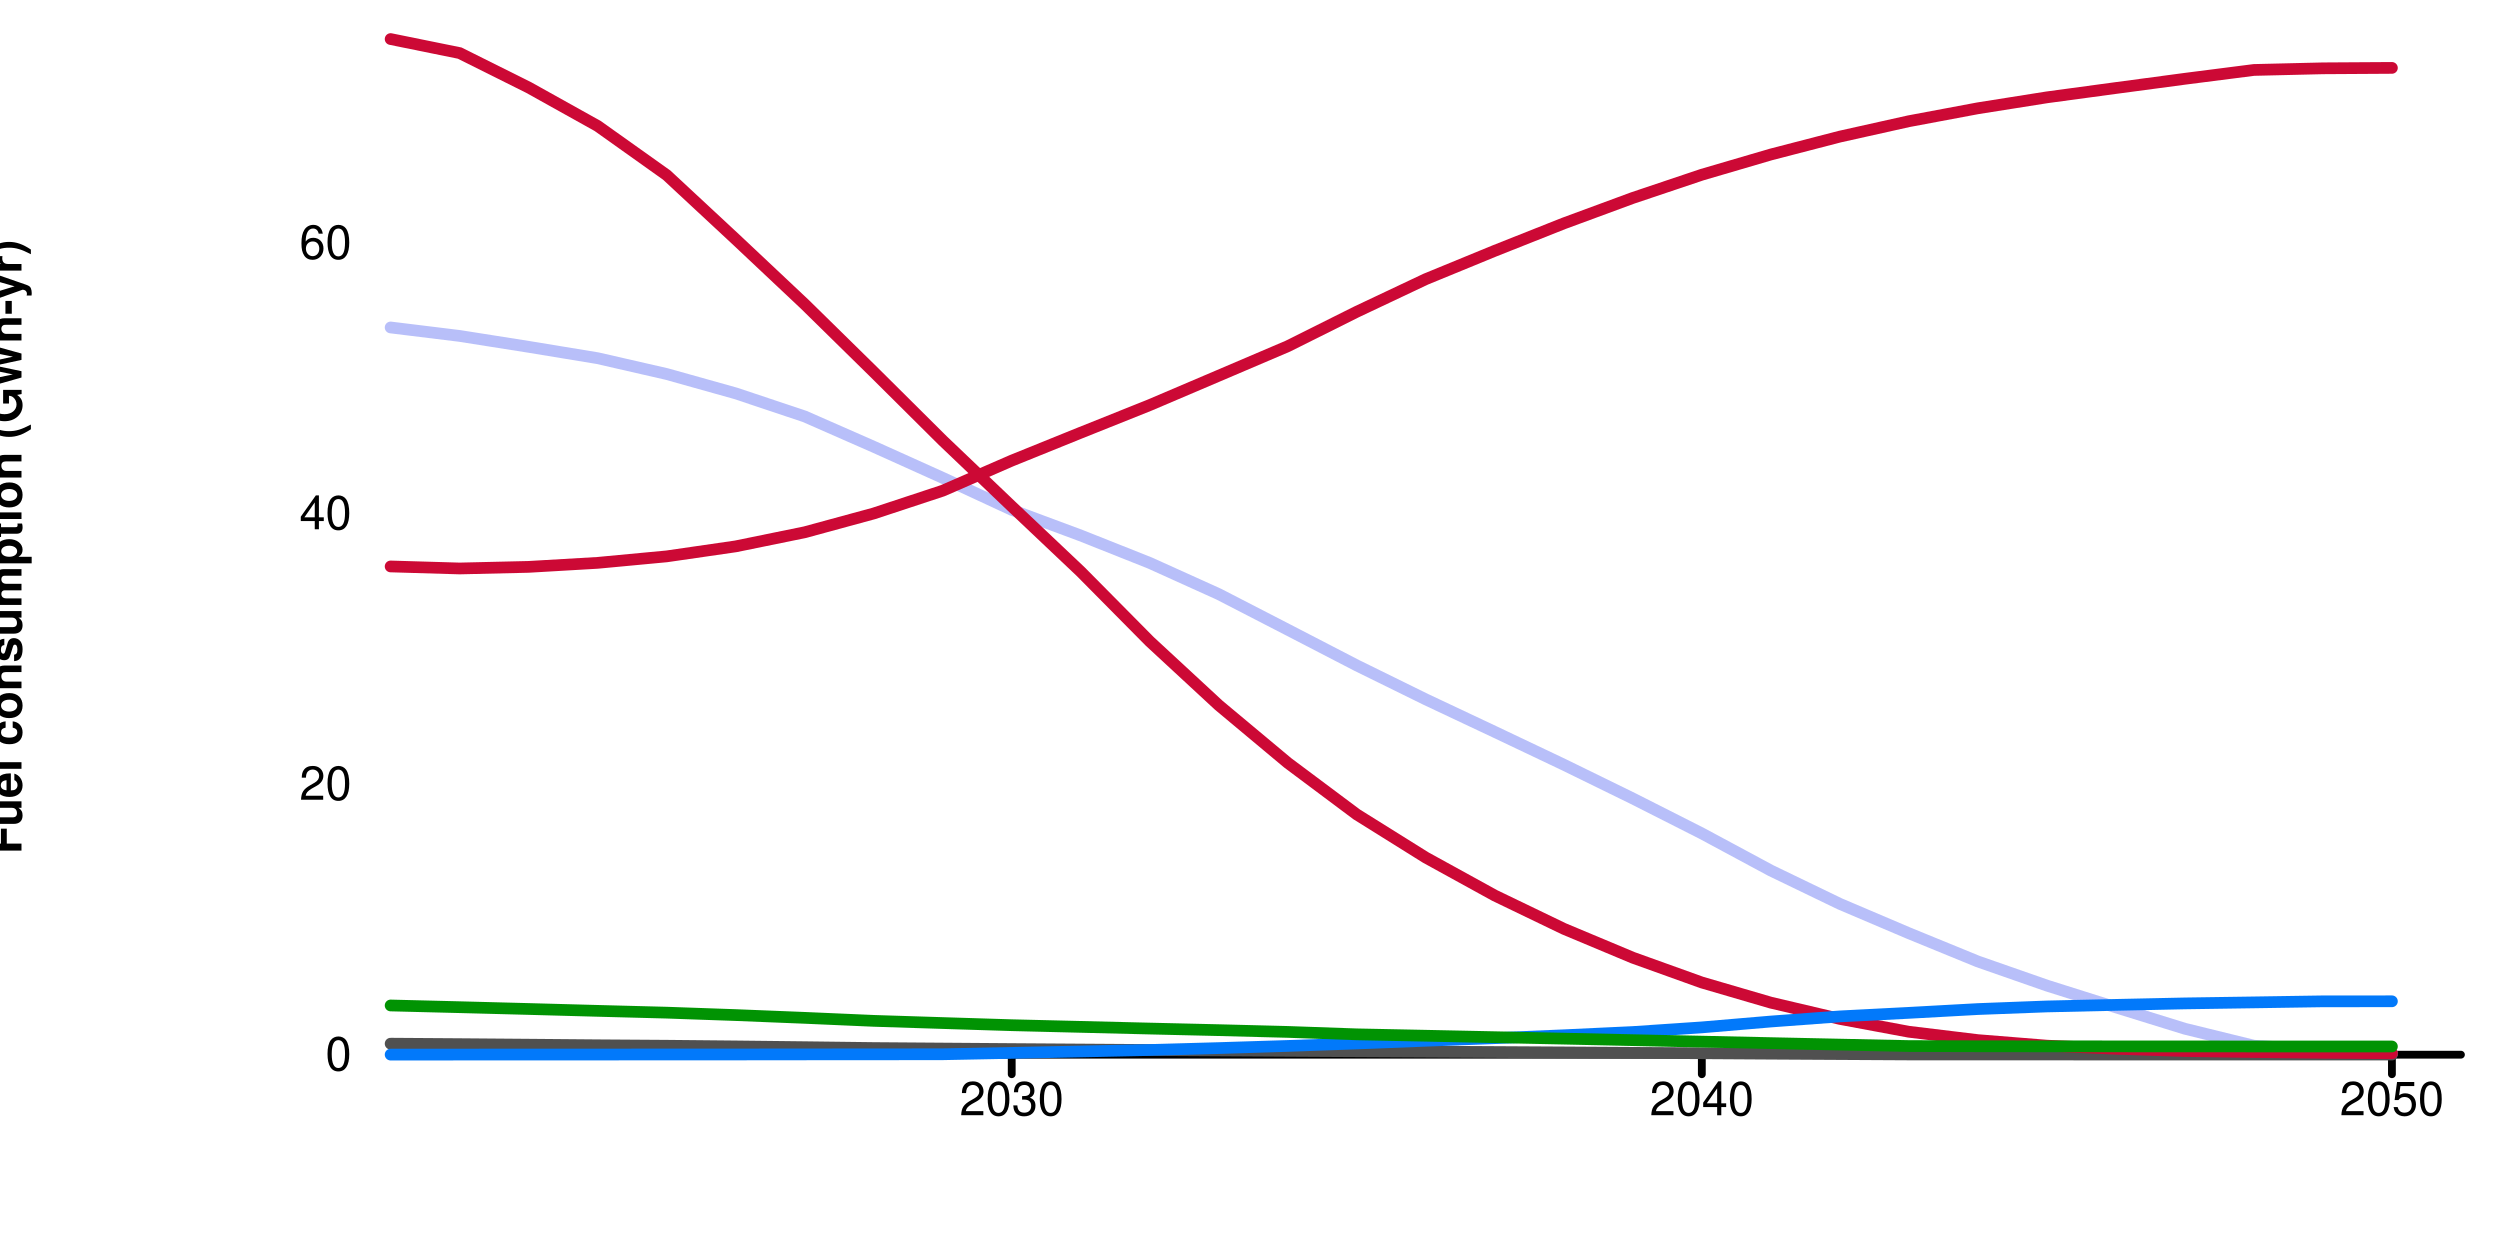
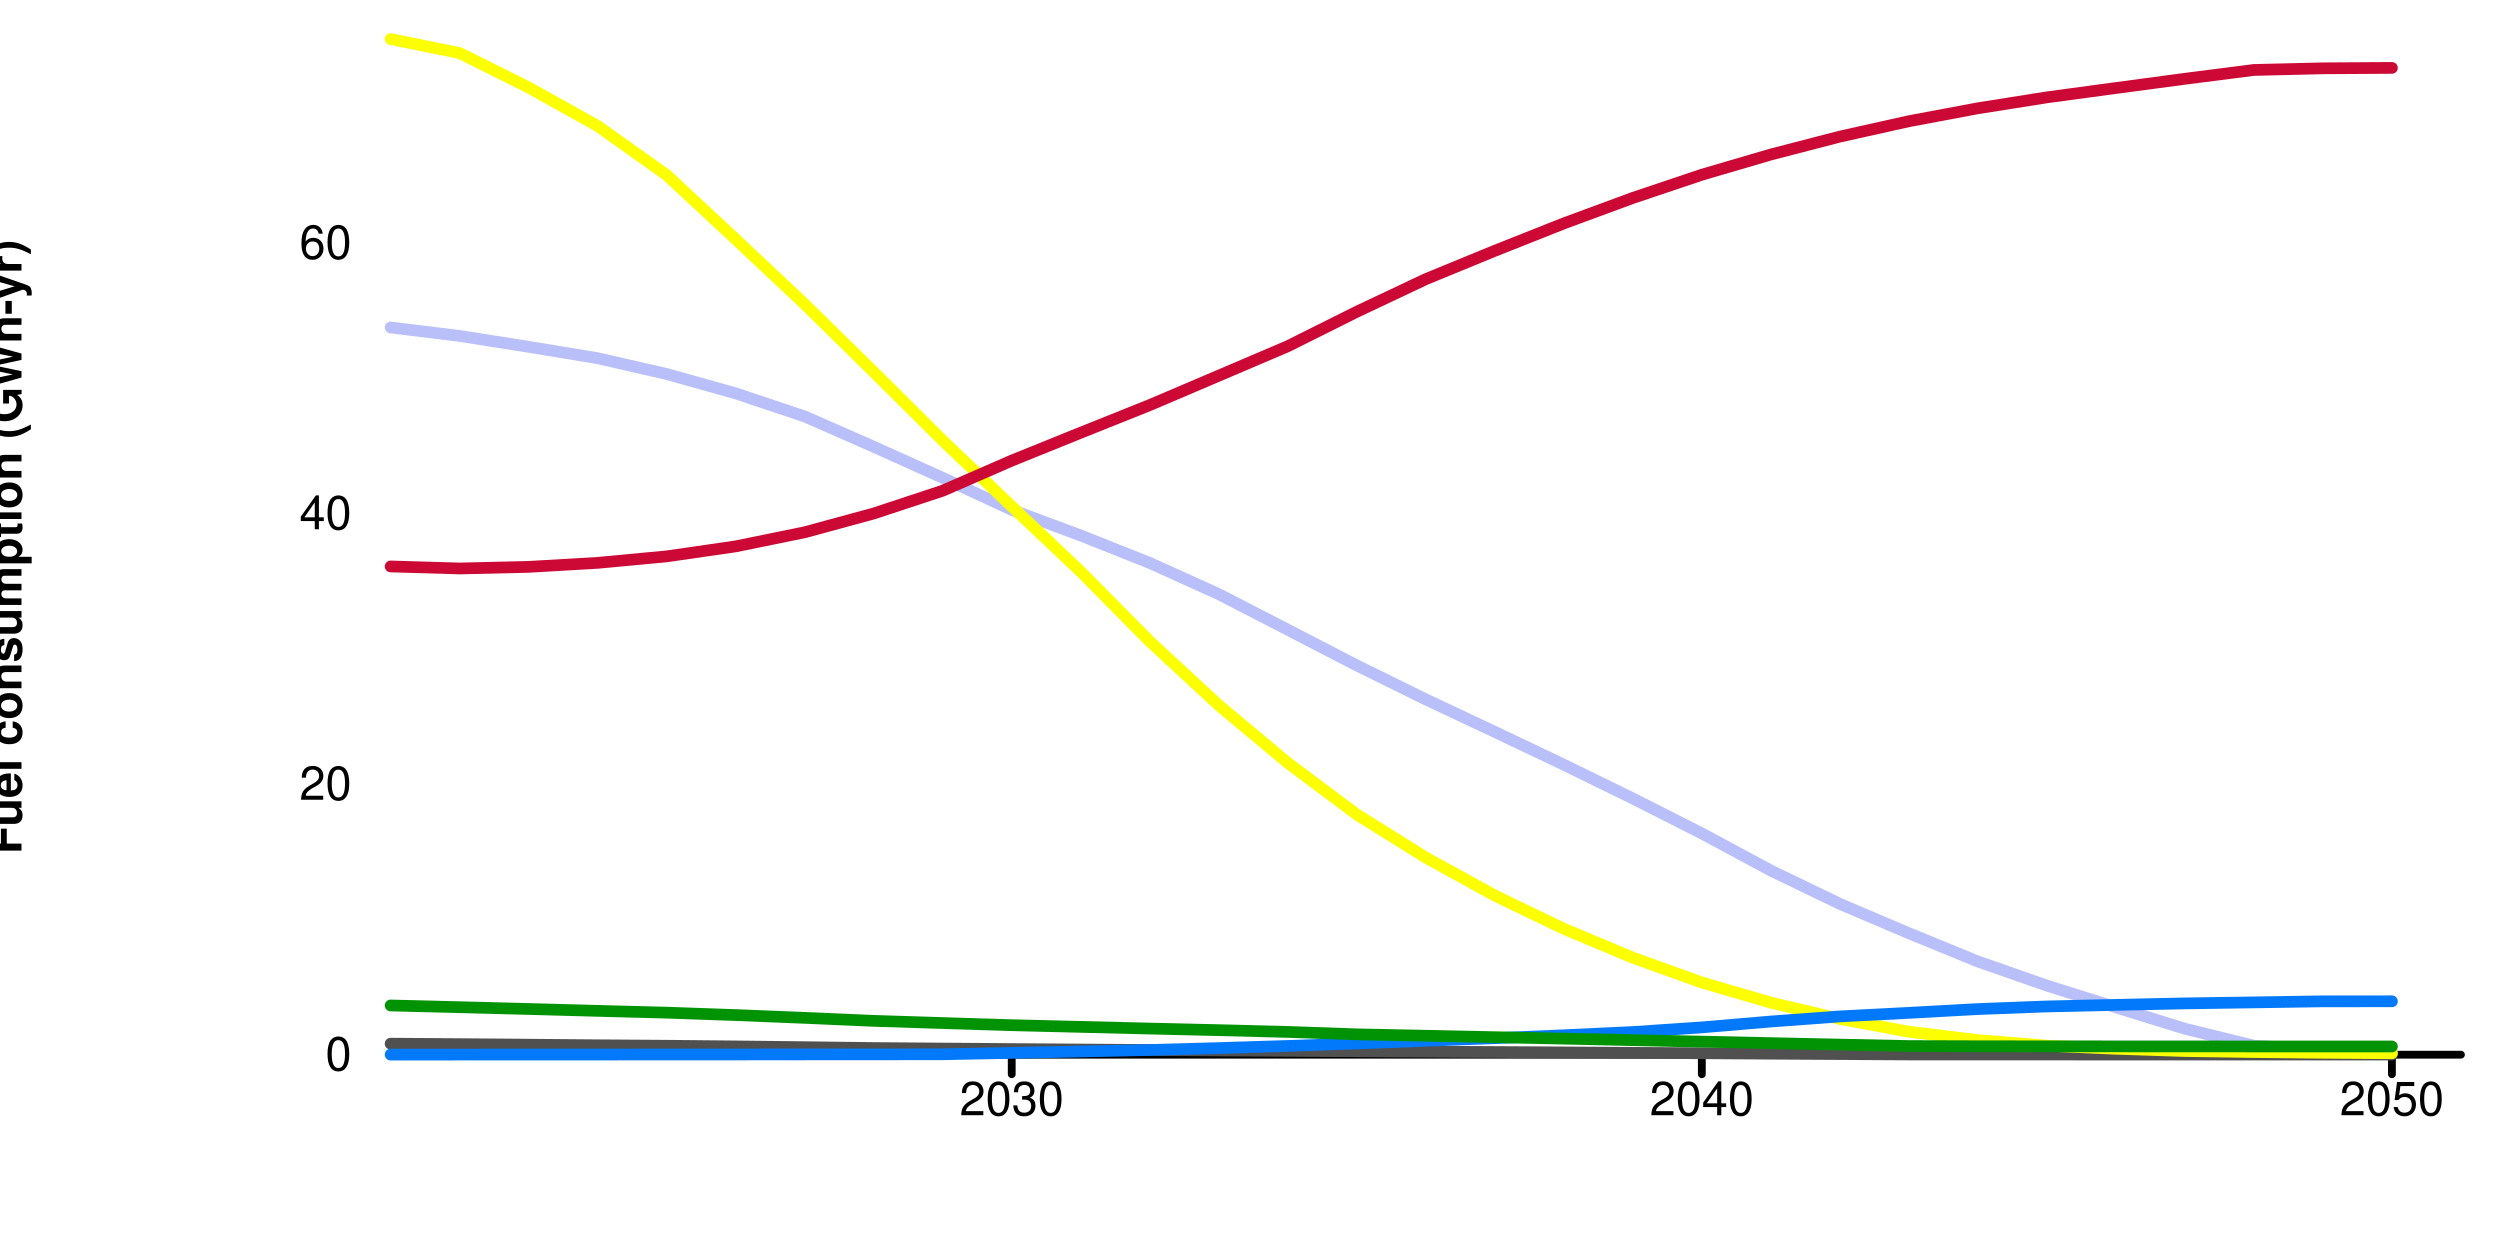
<svg xmlns="http://www.w3.org/2000/svg" width="640" height="320" viewBox="0 0 640 320" style="overflow:display" preserveAspectRatio="xMinYMin meet" overflow="visible">
  <defs>
    <style>
	.data-series path.line { fill-opacity: 0; }
	.data-series path.line.dotted { stroke-dasharray: 12 20 }
	.data-series circle { display: none; }
	.data-series:hover path.line, .data-series.on path.line { stroke-width: 5; }
	.data-series:hover circle, .data-series.on circle { display: inline; }
	.data-series circle:hover, .data-series circle.on { r: 6px!important; fill: black; }
	.grid { font-family: "Helvetica Neue",Helvetica,Arial,"Lucida Grande",sans-serif; }
	.grid line { stroke: rgb(0,0,0); stroke-width: 2; stroke-linecap: round; }
	.grid.grid-x text { text-anchor: middle; dominant-baseline: hanging; transform: translateY(10px); }
	.grid.grid-y text { text-anchor: end; dominant-baseline: middle; transform: translateX(-10px); }
	</style>
  </defs>
  <g class="grid grid-y">
    <line x1="100" y1="270" x2="630" y2="270" data-left="100" />
    <text x="100" y="270" text-anchor="end">0</text>
    <text x="100" y="200.741" text-anchor="end">20</text>
    <text x="100" y="131.483" text-anchor="end">40</text>
    <text x="100" y="62.224" text-anchor="end">60</text>
    <text style="text-anchor:middle;dominant-baseline:hanging;font-weight:bold;transform: translateY(140px) rotate(-90deg);">Fuel consumption (GWh-yr)</text>
  </g>
  <g class="grid grid-x">
    <line class="tick" x1="259" y1="270" x2="259" y2="275" />
    <text x="259" y="270" text-anchor="middle">2030</text>
    <line class="tick" x1="435.667" y1="270" x2="435.667" y2="275" />
    <text x="435.667" y="270" text-anchor="middle">2040</text>
    <line class="tick" x1="612.333" y1="270" x2="612.333" y2="275" />
    <text x="612.333" y="270" text-anchor="middle">2050</text>
    <text style="text-anchor:middle;dominant-baseline:hanging;font-weight:bold;transform: translateY(140px) rotate(-90deg);" />
  </g>
  <g data-scenario="natural-gas" class="data-series">
    <path d="M 100.00,83.83L 117.67,86.00L 135.33,88.79L 153.00,91.70L 170.67,95.75L 188.33,100.70L 206.00,106.61L 223.67,114.37L 241.33,122.33L 259.00,130.52L 276.67,137.09L 294.33,144.11L 312.00,152.10L 329.67,161.21L 347.33,170.35L 365.00,179.04L 382.67,187.37L 400.33,195.76L 418.00,204.41L 435.67,213.36L 453.33,222.86L 471.00,231.39L 488.67,238.91L 506.33,246.14L 524.00,252.31L 541.67,257.89L 559.33,263.36L 577.00,267.70L 594.67,268.79L 612.33,269.71" id="Natural gas" class="line" stroke="#B8BFF9" stroke-width="3" stroke-linecap="round" />
    <circle cx="100.00" cy="83.83" data-y="53.76204925" data-x="2021" r="4" fill="#B8BFF9" />
    <circle cx="117.67" cy="86.00" data-y="53.13282085" data-x="2022" r="4" fill="#B8BFF9" />
    <circle cx="135.33" cy="88.79" data-y="52.32792356" data-x="2023" r="4" fill="#B8BFF9" />
    <circle cx="153.00" cy="91.70" data-y="51.48896951" data-x="2024" r="4" fill="#B8BFF9" />
    <circle cx="170.67" cy="95.75" data-y="50.31887711" data-x="2025" r="4" fill="#B8BFF9" />
    <circle cx="188.33" cy="100.70" data-y="48.88987008" data-x="2026" r="4" fill="#B8BFF9" />
    <circle cx="206.00" cy="106.61" data-y="47.18171055" data-x="2027" r="4" fill="#B8BFF9" />
    <circle cx="223.67" cy="114.37" data-y="44.94243092" data-x="2028" r="4" fill="#B8BFF9" />
    <circle cx="241.33" cy="122.33" data-y="42.64353589" data-x="2029" r="4" fill="#B8BFF9" />
    <circle cx="259.00" cy="130.52" data-y="40.27813412" data-x="2030" r="4" fill="#B8BFF9" />
    <circle cx="276.67" cy="137.09" data-y="38.38003155" data-x="2031" r="4" fill="#B8BFF9" />
    <circle cx="294.33" cy="144.11" data-y="36.35306385" data-x="2032" r="4" fill="#B8BFF9" />
    <circle cx="312.00" cy="152.10" data-y="34.04627562" data-x="2033" r="4" fill="#B8BFF9" />
    <circle cx="329.67" cy="161.21" data-y="31.41597747" data-x="2034" r="4" fill="#B8BFF9" />
    <circle cx="347.33" cy="170.35" data-y="28.77558852" data-x="2035" r="4" fill="#B8BFF9" />
    <circle cx="365.00" cy="179.04" data-y="26.26783741" data-x="2036" r="4" fill="#B8BFF9" />
    <circle cx="382.67" cy="187.37" data-y="23.86190039" data-x="2037" r="4" fill="#B8BFF9" />
    <circle cx="400.33" cy="195.76" data-y="21.43795253" data-x="2038" r="4" fill="#B8BFF9" />
    <circle cx="418.00" cy="204.41" data-y="18.94160297" data-x="2039" r="4" fill="#B8BFF9" />
    <circle cx="435.67" cy="213.36" data-y="16.35748161" data-x="2040" r="4" fill="#B8BFF9" />
    <circle cx="453.33" cy="222.86" data-y="13.61294144" data-x="2041" r="4" fill="#B8BFF9" />
    <circle cx="471.00" cy="231.39" data-y="11.14976973" data-x="2042" r="4" fill="#B8BFF9" />
    <circle cx="488.67" cy="238.91" data-y="8.977851094" data-x="2043" r="4" fill="#B8BFF9" />
    <circle cx="506.33" cy="246.14" data-y="6.891499162" data-x="2044" r="4" fill="#B8BFF9" />
    <circle cx="524.00" cy="252.31" data-y="5.108797398" data-x="2045" r="4" fill="#B8BFF9" />
    <circle cx="541.67" cy="257.89" data-y="3.495933276" data-x="2046" r="4" fill="#B8BFF9" />
    <circle cx="559.33" cy="263.36" data-y="1.916921189" data-x="2047" r="4" fill="#B8BFF9" />
    <circle cx="577.00" cy="267.70" data-y="0.665254067" data-x="2048" r="4" fill="#B8BFF9" />
    <circle cx="594.67" cy="268.79" data-y="0.349257581" data-x="2049" r="4" fill="#B8BFF9" />
    <circle cx="612.33" cy="269.71" data-y="0.08463351" data-x="2050" r="4" fill="#B8BFF9" />
  </g>
  <g data-scenario="solid-fuel" class="data-series">
    <path d="M 100.00,267.18L 117.67,267.30L 135.33,267.44L 153.00,267.59L 170.67,267.71L 188.33,267.88L 206.00,268.08L 223.67,268.30L 241.33,268.43L 259.00,268.56L 276.67,268.68L 294.33,268.80L 312.00,268.91L 329.67,269.02L 347.33,269.12L 365.00,269.22L 382.67,269.32L 400.33,269.42L 418.00,269.53L 435.67,269.63L 453.33,269.74L 471.00,269.84L 488.67,269.94L 506.33,269.95L 524.00,269.95L 541.67,269.96L 559.33,269.96L 577.00,269.97L 594.67,269.97L 612.33,269.97" id="Solid fuel" class="line" stroke="#505050" stroke-width="3" stroke-linecap="round" />
    <circle cx="100.00" cy="267.18" data-y="0.815015517" data-x="2021" r="4" fill="#505050" />
    <circle cx="117.67" cy="267.30" data-y="0.778931491" data-x="2022" r="4" fill="#505050" />
    <circle cx="135.33" cy="267.44" data-y="0.738258594" data-x="2023" r="4" fill="#505050" />
    <circle cx="153.00" cy="267.59" data-y="0.696961522" data-x="2024" r="4" fill="#505050" />
    <circle cx="170.67" cy="267.71" data-y="0.660637499" data-x="2025" r="4" fill="#505050" />
    <circle cx="188.33" cy="267.88" data-y="0.61288972" data-x="2026" r="4" fill="#505050" />
    <circle cx="206.00" cy="268.08" data-y="0.555003654" data-x="2027" r="4" fill="#505050" />
    <circle cx="223.67" cy="268.30" data-y="0.492340599" data-x="2028" r="4" fill="#505050" />
    <circle cx="241.33" cy="268.43" data-y="0.453079198" data-x="2029" r="4" fill="#505050" />
    <circle cx="259.00" cy="268.56" data-y="0.41469095" data-x="2030" r="4" fill="#505050" />
    <circle cx="276.67" cy="268.68" data-y="0.380924841" data-x="2031" r="4" fill="#505050" />
    <circle cx="294.33" cy="268.80" data-y="0.347443149" data-x="2032" r="4" fill="#505050" />
    <circle cx="312.00" cy="268.91" data-y="0.315694365" data-x="2033" r="4" fill="#505050" />
    <circle cx="329.67" cy="269.02" data-y="0.28420752" data-x="2034" r="4" fill="#505050" />
    <circle cx="347.33" cy="269.12" data-y="0.254189982" data-x="2035" r="4" fill="#505050" />
    <circle cx="365.00" cy="269.22" data-y="0.225072745" data-x="2036" r="4" fill="#505050" />
    <circle cx="382.67" cy="269.32" data-y="0.195873211" data-x="2037" r="4" fill="#505050" />
    <circle cx="400.33" cy="269.42" data-y="0.166761976" data-x="2038" r="4" fill="#505050" />
    <circle cx="418.00" cy="269.53" data-y="0.13659035" data-x="2039" r="4" fill="#505050" />
    <circle cx="435.67" cy="269.63" data-y="0.106396853" data-x="2040" r="4" fill="#505050" />
    <circle cx="453.33" cy="269.74" data-y="0.076128352" data-x="2041" r="4" fill="#505050" />
    <circle cx="471.00" cy="269.84" data-y="0.045945238" data-x="2042" r="4" fill="#505050" />
    <circle cx="488.67" cy="269.94" data-y="0.017155439" data-x="2043" r="4" fill="#505050" />
    <circle cx="506.33" cy="269.95" data-y="0.014382823" data-x="2044" r="4" fill="#505050" />
    <circle cx="524.00" cy="269.95" data-y="0.013206738" data-x="2045" r="4" fill="#505050" />
    <circle cx="541.67" cy="269.96" data-y="0.012091649" data-x="2046" r="4" fill="#505050" />
    <circle cx="559.33" cy="269.96" data-y="0.010995857" data-x="2047" r="4" fill="#505050" />
    <circle cx="577.00" cy="269.97" data-y="0.010025978" data-x="2048" r="4" fill="#505050" />
    <circle cx="594.67" cy="269.97" data-y="0.009457742" data-x="2049" r="4" fill="#505050" />
    <circle cx="612.33" cy="269.97" data-y="0.008943769" data-x="2050" r="4" fill="#505050" />
  </g>
  <g data-scenario="petroleum" class="data-series">
-     <path d="M 100.00,10.00L 117.67,13.59L 135.33,22.40L 153.00,32.25L 170.67,44.82L 188.33,61.24L 206.00,77.87L 223.67,95.22L 241.33,112.77L 259.00,129.63L 276.67,146.35L 294.33,164.19L 312.00,180.54L 329.67,195.30L 347.33,208.50L 365.00,219.54L 382.67,229.26L 400.33,237.77L 418.00,245.17L 435.67,251.52L 453.33,256.68L 471.00,260.84L 488.67,264.13L 506.33,266.27L 524.00,267.69L 541.67,268.48L 559.33,269.06L 577.00,269.32L 594.67,269.51L 612.33,269.63" id="Petroleum" class="line" stroke="#cc0935" stroke-width="3" stroke-linecap="round" />
+     <path d="M 100.00,10.00L 117.67,13.59L 135.33,22.40L 153.00,32.25L 170.67,44.82L 188.33,61.24L 206.00,77.87L 223.67,95.22L 241.33,112.77L 259.00,129.63L 276.67,146.35L 294.33,164.19L 312.00,180.54L 329.67,195.30L 347.33,208.50L 365.00,219.54L 382.67,229.26L 400.33,237.77L 418.00,245.17L 435.67,251.52L 453.33,256.68L 471.00,260.84L 488.67,264.13L 506.33,266.27L 524.00,267.69L 541.67,268.48L 559.33,269.06L 577.00,269.32L 594.67,269.51L 612.33,269.63" id="Petroleum" class="line" stroke="#FBFF00" stroke-width="3" stroke-linecap="round" />
    <circle cx="100.00" cy="10.00" data-y="75.0809831" data-x="2021" r="4" fill="#FBFF00" />
    <circle cx="117.67" cy="13.59" data-y="74.04434804" data-x="2022" r="4" fill="#FBFF00" />
    <circle cx="135.33" cy="22.40" data-y="71.49879131" data-x="2023" r="4" fill="#FBFF00" />
    <circle cx="153.00" cy="32.25" data-y="68.65574047" data-x="2024" r="4" fill="#FBFF00" />
    <circle cx="170.67" cy="44.82" data-y="65.02666729" data-x="2025" r="4" fill="#FBFF00" />
    <circle cx="188.33" cy="61.24" data-y="60.28360617" data-x="2026" r="4" fill="#FBFF00" />
    <circle cx="206.00" cy="77.87" data-y="55.48321389" data-x="2027" r="4" fill="#FBFF00" />
    <circle cx="223.67" cy="95.22" data-y="50.47066188" data-x="2028" r="4" fill="#FBFF00" />
    <circle cx="241.33" cy="112.77" data-y="45.40402314" data-x="2029" r="4" fill="#FBFF00" />
    <circle cx="259.00" cy="129.63" data-y="40.53643516" data-x="2030" r="4" fill="#FBFF00" />
    <circle cx="276.67" cy="146.35" data-y="35.70762412" data-x="2031" r="4" fill="#FBFF00" />
    <circle cx="294.33" cy="164.19" data-y="30.5554031" data-x="2032" r="4" fill="#FBFF00" />
    <circle cx="312.00" cy="180.54" data-y="25.83388586" data-x="2033" r="4" fill="#FBFF00" />
    <circle cx="329.67" cy="195.30" data-y="21.57096479" data-x="2034" r="4" fill="#FBFF00" />
    <circle cx="347.33" cy="208.50" data-y="17.76077072" data-x="2035" r="4" fill="#FBFF00" />
    <circle cx="365.00" cy="219.54" data-y="14.57126362" data-x="2036" r="4" fill="#FBFF00" />
    <circle cx="382.67" cy="229.26" data-y="11.76454965" data-x="2037" r="4" fill="#FBFF00" />
    <circle cx="400.33" cy="237.77" data-y="9.307490012" data-x="2038" r="4" fill="#FBFF00" />
    <circle cx="418.00" cy="245.17" data-y="7.171547064" data-x="2039" r="4" fill="#FBFF00" />
    <circle cx="435.67" cy="251.52" data-y="5.335305757" data-x="2040" r="4" fill="#FBFF00" />
    <circle cx="453.33" cy="256.68" data-y="3.845453143" data-x="2041" r="4" fill="#FBFF00" />
    <circle cx="471.00" cy="260.84" data-y="2.644708118" data-x="2042" r="4" fill="#FBFF00" />
    <circle cx="488.67" cy="264.13" data-y="1.694406957" data-x="2043" r="4" fill="#FBFF00" />
    <circle cx="506.33" cy="266.27" data-y="1.076805078" data-x="2044" r="4" fill="#FBFF00" />
    <circle cx="524.00" cy="267.69" data-y="0.667724326" data-x="2045" r="4" fill="#FBFF00" />
    <circle cx="541.67" cy="268.48" data-y="0.438689889" data-x="2046" r="4" fill="#FBFF00" />
    <circle cx="559.33" cy="269.06" data-y="0.272405402" data-x="2047" r="4" fill="#FBFF00" />
    <circle cx="577.00" cy="269.32" data-y="0.195002807" data-x="2048" r="4" fill="#FBFF00" />
    <circle cx="594.67" cy="269.51" data-y="0.142304059" data-x="2049" r="4" fill="#FBFF00" />
    <circle cx="612.33" cy="269.63" data-y="0.106090039" data-x="2050" r="4" fill="#FBFF00" />
  </g>
  <g data-scenario="hydrogen" class="data-series">
    <path d="M 100.00,269.98L 117.67,269.97L 135.33,269.96L 153.00,269.96L 170.67,269.94L 188.33,269.94L 206.00,269.92L 223.67,269.91L 241.33,269.89L 259.00,269.54L 276.67,269.18L 294.33,268.80L 312.00,268.31L 329.67,267.76L 347.33,267.13L 365.00,266.43L 382.67,265.77L 400.33,265.03L 418.00,264.20L 435.67,263.01L 453.33,261.51L 471.00,260.20L 488.67,259.29L 506.33,258.32L 524.00,257.65L 541.67,257.25L 559.33,256.87L 577.00,256.61L 594.67,256.34L 612.33,256.33" id="Hydrogen" class="line" stroke="#0279FA" stroke-width="3" stroke-linecap="round" />
    <circle cx="100.00" cy="269.98" data-y="0.005774827" data-x="2021" r="4" fill="#0279FA" />
    <circle cx="117.67" cy="269.97" data-y="0.008665637" data-x="2022" r="4" fill="#0279FA" />
    <circle cx="135.33" cy="269.96" data-y="0.010189035" data-x="2023" r="4" fill="#0279FA" />
    <circle cx="153.00" cy="269.96" data-y="0.012560961" data-x="2024" r="4" fill="#0279FA" />
    <circle cx="170.67" cy="269.94" data-y="0.015949707" data-x="2025" r="4" fill="#0279FA" />
    <circle cx="188.33" cy="269.94" data-y="0.018421935" data-x="2026" r="4" fill="#0279FA" />
    <circle cx="206.00" cy="269.92" data-y="0.021838353" data-x="2027" r="4" fill="#0279FA" />
    <circle cx="223.67" cy="269.91" data-y="0.026750654" data-x="2028" r="4" fill="#0279FA" />
    <circle cx="241.33" cy="269.89" data-y="0.031719783" data-x="2029" r="4" fill="#0279FA" />
    <circle cx="259.00" cy="269.54" data-y="0.133325141" data-x="2030" r="4" fill="#0279FA" />
    <circle cx="276.67" cy="269.18" data-y="0.237549969" data-x="2031" r="4" fill="#0279FA" />
    <circle cx="294.33" cy="268.80" data-y="0.346393774" data-x="2032" r="4" fill="#0279FA" />
    <circle cx="312.00" cy="268.31" data-y="0.486893161" data-x="2033" r="4" fill="#0279FA" />
    <circle cx="329.67" cy="267.76" data-y="0.645409579" data-x="2034" r="4" fill="#0279FA" />
    <circle cx="347.33" cy="267.13" data-y="0.829372969" data-x="2035" r="4" fill="#0279FA" />
    <circle cx="365.00" cy="266.43" data-y="1.032309103" data-x="2036" r="4" fill="#0279FA" />
    <circle cx="382.67" cy="265.77" data-y="1.222628164" data-x="2037" r="4" fill="#0279FA" />
    <circle cx="400.33" cy="265.03" data-y="1.435789166" data-x="2038" r="4" fill="#0279FA" />
    <circle cx="418.00" cy="264.20" data-y="1.674208179" data-x="2039" r="4" fill="#0279FA" />
    <circle cx="435.67" cy="263.01" data-y="2.018657855" data-x="2040" r="4" fill="#0279FA" />
    <circle cx="453.33" cy="261.51" data-y="2.452796546" data-x="2041" r="4" fill="#0279FA" />
    <circle cx="471.00" cy="260.20" data-y="2.829535777" data-x="2042" r="4" fill="#0279FA" />
    <circle cx="488.67" cy="259.29" data-y="3.094175924" data-x="2043" r="4" fill="#0279FA" />
    <circle cx="506.33" cy="258.32" data-y="3.373691139" data-x="2044" r="4" fill="#0279FA" />
    <circle cx="524.00" cy="257.65" data-y="3.565550821" data-x="2045" r="4" fill="#0279FA" />
    <circle cx="541.67" cy="257.25" data-y="3.681565293" data-x="2046" r="4" fill="#0279FA" />
    <circle cx="559.33" cy="256.87" data-y="3.791104956" data-x="2047" r="4" fill="#0279FA" />
    <circle cx="577.00" cy="256.61" data-y="3.867442911" data-x="2048" r="4" fill="#0279FA" />
    <circle cx="594.67" cy="256.34" data-y="3.944362693" data-x="2049" r="4" fill="#0279FA" />
    <circle cx="612.33" cy="256.33" data-y="3.947998708" data-x="2050" r="4" fill="#0279FA" />
  </g>
  <g data-scenario="bioenergy" class="data-series">
    <path d="M 100.00,257.40L 117.67,257.84L 135.33,258.30L 153.00,258.78L 170.67,259.24L 188.33,259.86L 206.00,260.57L 223.67,261.34L 241.33,261.90L 259.00,262.45L 276.67,262.88L 294.33,263.31L 312.00,263.72L 329.67,264.17L 347.33,264.79L 365.00,265.15L 382.67,265.52L 400.33,265.89L 418.00,266.28L 435.67,266.66L 453.33,267.04L 471.00,267.42L 488.67,267.79L 506.33,267.84L 524.00,267.86L 541.67,267.87L 559.33,267.88L 577.00,267.89L 594.67,267.89L 612.33,267.90" id="Bioenergy" class="line" stroke="#019303" stroke-width="3" stroke-linecap="round" />
    <circle cx="100.00" cy="257.40" data-y="3.637258777" data-x="2021" r="4" fill="#019303" />
    <circle cx="117.67" cy="257.84" data-y="3.512886537" data-x="2022" r="4" fill="#019303" />
    <circle cx="135.33" cy="258.30" data-y="3.377818664" data-x="2023" r="4" fill="#019303" />
    <circle cx="153.00" cy="258.78" data-y="3.238947247" data-x="2024" r="4" fill="#019303" />
    <circle cx="170.67" cy="259.24" data-y="3.107587944" data-x="2025" r="4" fill="#019303" />
    <circle cx="188.33" cy="259.86" data-y="2.929259011" data-x="2026" r="4" fill="#019303" />
    <circle cx="206.00" cy="260.57" data-y="2.72324741" data-x="2027" r="4" fill="#019303" />
    <circle cx="223.67" cy="261.34" data-y="2.501197541" data-x="2028" r="4" fill="#019303" />
    <circle cx="241.33" cy="261.90" data-y="2.33927524" data-x="2029" r="4" fill="#019303" />
    <circle cx="259.00" cy="262.45" data-y="2.180307073" data-x="2030" r="4" fill="#019303" />
    <circle cx="276.67" cy="262.88" data-y="2.055237162" data-x="2031" r="4" fill="#019303" />
    <circle cx="294.33" cy="263.31" data-y="1.931170595" data-x="2032" r="4" fill="#019303" />
    <circle cx="312.00" cy="263.72" data-y="1.813811937" data-x="2033" r="4" fill="#019303" />
    <circle cx="329.67" cy="264.17" data-y="1.682571241" data-x="2034" r="4" fill="#019303" />
    <circle cx="347.33" cy="264.79" data-y="1.50542601" data-x="2035" r="4" fill="#019303" />
    <circle cx="365.00" cy="265.15" data-y="1.399214365" data-x="2036" r="4" fill="#019303" />
    <circle cx="382.67" cy="265.52" data-y="1.292510304" data-x="2037" r="4" fill="#019303" />
    <circle cx="400.33" cy="265.89" data-y="1.18625795" data-x="2038" r="4" fill="#019303" />
    <circle cx="418.00" cy="266.28" data-y="1.07555904" data-x="2039" r="4" fill="#019303" />
    <circle cx="435.67" cy="266.66" data-y="0.96520387" data-x="2040" r="4" fill="#019303" />
    <circle cx="453.33" cy="267.04" data-y="0.854827005" data-x="2041" r="4" fill="#019303" />
    <circle cx="471.00" cy="267.42" data-y="0.744434673" data-x="2042" r="4" fill="#019303" />
    <circle cx="488.67" cy="267.79" data-y="0.639614362" data-x="2043" r="4" fill="#019303" />
    <circle cx="506.33" cy="267.84" data-y="0.624410981" data-x="2044" r="4" fill="#019303" />
    <circle cx="524.00" cy="267.86" data-y="0.617114152" data-x="2045" r="4" fill="#019303" />
    <circle cx="541.67" cy="267.87" data-y="0.614578287" data-x="2046" r="4" fill="#019303" />
    <circle cx="559.33" cy="267.88" data-y="0.612069408" data-x="2047" r="4" fill="#019303" />
    <circle cx="577.00" cy="267.89" data-y="0.610021021" data-x="2048" r="4" fill="#019303" />
    <circle cx="594.67" cy="267.89" data-y="0.608027412" data-x="2049" r="4" fill="#019303" />
    <circle cx="612.33" cy="267.90" data-y="0.606035703" data-x="2050" r="4" fill="#019303" />
  </g>
  <g data-scenario="electricity" class="data-series">
    <path d="M 100.00,145.01L 117.67,145.53L 135.33,145.12L 153.00,144.09L 170.67,142.43L 188.33,139.87L 206.00,136.26L 223.67,131.45L 241.33,125.62L 259.00,117.92L 276.67,110.77L 294.33,103.70L 312.00,96.17L 329.67,88.63L 347.33,79.81L 365.00,71.46L 382.67,64.20L 400.33,57.19L 418.00,50.67L 435.67,44.73L 453.33,39.55L 471.00,34.97L 488.67,31.03L 506.33,27.72L 524.00,24.92L 541.67,22.53L 559.33,20.17L 577.00,17.91L 594.67,17.49L 612.33,17.38" id="Electricity" class="line" stroke="#cc0935" stroke-width="3" stroke-linecap="round" />
    <circle cx="100.00" cy="145.01" data-y="36.09422741" data-x="2021" r="4" fill="#cc0935" />
    <circle cx="117.67" cy="145.53" data-y="35.94381194" data-x="2022" r="4" fill="#cc0935" />
    <circle cx="135.33" cy="145.12" data-y="36.06186494" data-x="2023" r="4" fill="#cc0935" />
    <circle cx="153.00" cy="144.09" data-y="36.35850758" data-x="2024" r="4" fill="#cc0935" />
    <circle cx="170.67" cy="142.43" data-y="36.83997375" data-x="2025" r="4" fill="#cc0935" />
    <circle cx="188.33" cy="139.87" data-y="37.57741574" data-x="2026" r="4" fill="#cc0935" />
    <circle cx="206.00" cy="136.26" data-y="38.61975801" data-x="2027" r="4" fill="#cc0935" />
    <circle cx="223.67" cy="131.45" data-y="40.00863838" data-x="2028" r="4" fill="#cc0935" />
    <circle cx="241.33" cy="125.62" data-y="41.6935327" data-x="2029" r="4" fill="#cc0935" />
    <circle cx="259.00" cy="117.92" data-y="43.91554218" data-x="2030" r="4" fill="#cc0935" />
    <circle cx="276.67" cy="110.77" data-y="45.98192321" data-x="2031" r="4" fill="#cc0935" />
    <circle cx="294.33" cy="103.70" data-y="48.02241182" data-x="2032" r="4" fill="#cc0935" />
    <circle cx="312.00" cy="96.17" data-y="50.19708776" data-x="2033" r="4" fill="#cc0935" />
    <circle cx="329.67" cy="88.63" data-y="52.37522558" data-x="2034" r="4" fill="#cc0935" />
    <circle cx="347.33" cy="79.81" data-y="54.92243512" data-x="2035" r="4" fill="#cc0935" />
    <circle cx="365.00" cy="71.46" data-y="57.33254914" data-x="2036" r="4" fill="#cc0935" />
    <circle cx="382.67" cy="64.20" data-y="59.43050057" data-x="2037" r="4" fill="#cc0935" />
    <circle cx="400.33" cy="57.19" data-y="61.45301793" data-x="2038" r="4" fill="#cc0935" />
    <circle cx="418.00" cy="50.67" data-y="63.33642689" data-x="2039" r="4" fill="#cc0935" />
    <circle cx="435.67" cy="44.73" data-y="65.05045544" data-x="2040" r="4" fill="#cc0935" />
    <circle cx="453.33" cy="39.55" data-y="66.54649409" data-x="2041" r="4" fill="#cc0935" />
    <circle cx="471.00" cy="34.97" data-y="67.87146549" data-x="2042" r="4" fill="#cc0935" />
    <circle cx="488.67" cy="31.03" data-y="69.00722751" data-x="2043" r="4" fill="#cc0935" />
    <circle cx="506.33" cy="27.72" data-y="69.96278886" data-x="2044" r="4" fill="#cc0935" />
    <circle cx="524.00" cy="24.92" data-y="70.77192916" data-x="2045" r="4" fill="#cc0935" />
    <circle cx="541.67" cy="22.53" data-y="71.46123151" data-x="2046" r="4" fill="#cc0935" />
    <circle cx="559.33" cy="20.17" data-y="72.14521235" data-x="2047" r="4" fill="#cc0935" />
    <circle cx="577.00" cy="17.91" data-y="72.79739976" data-x="2048" r="4" fill="#cc0935" />
    <circle cx="594.67" cy="17.49" data-y="72.91740309" data-x="2049" r="4" fill="#cc0935" />
    <circle cx="612.33" cy="17.38" data-y="72.94932022" data-x="2050" r="4" fill="#cc0935" />
  </g>
</svg>
